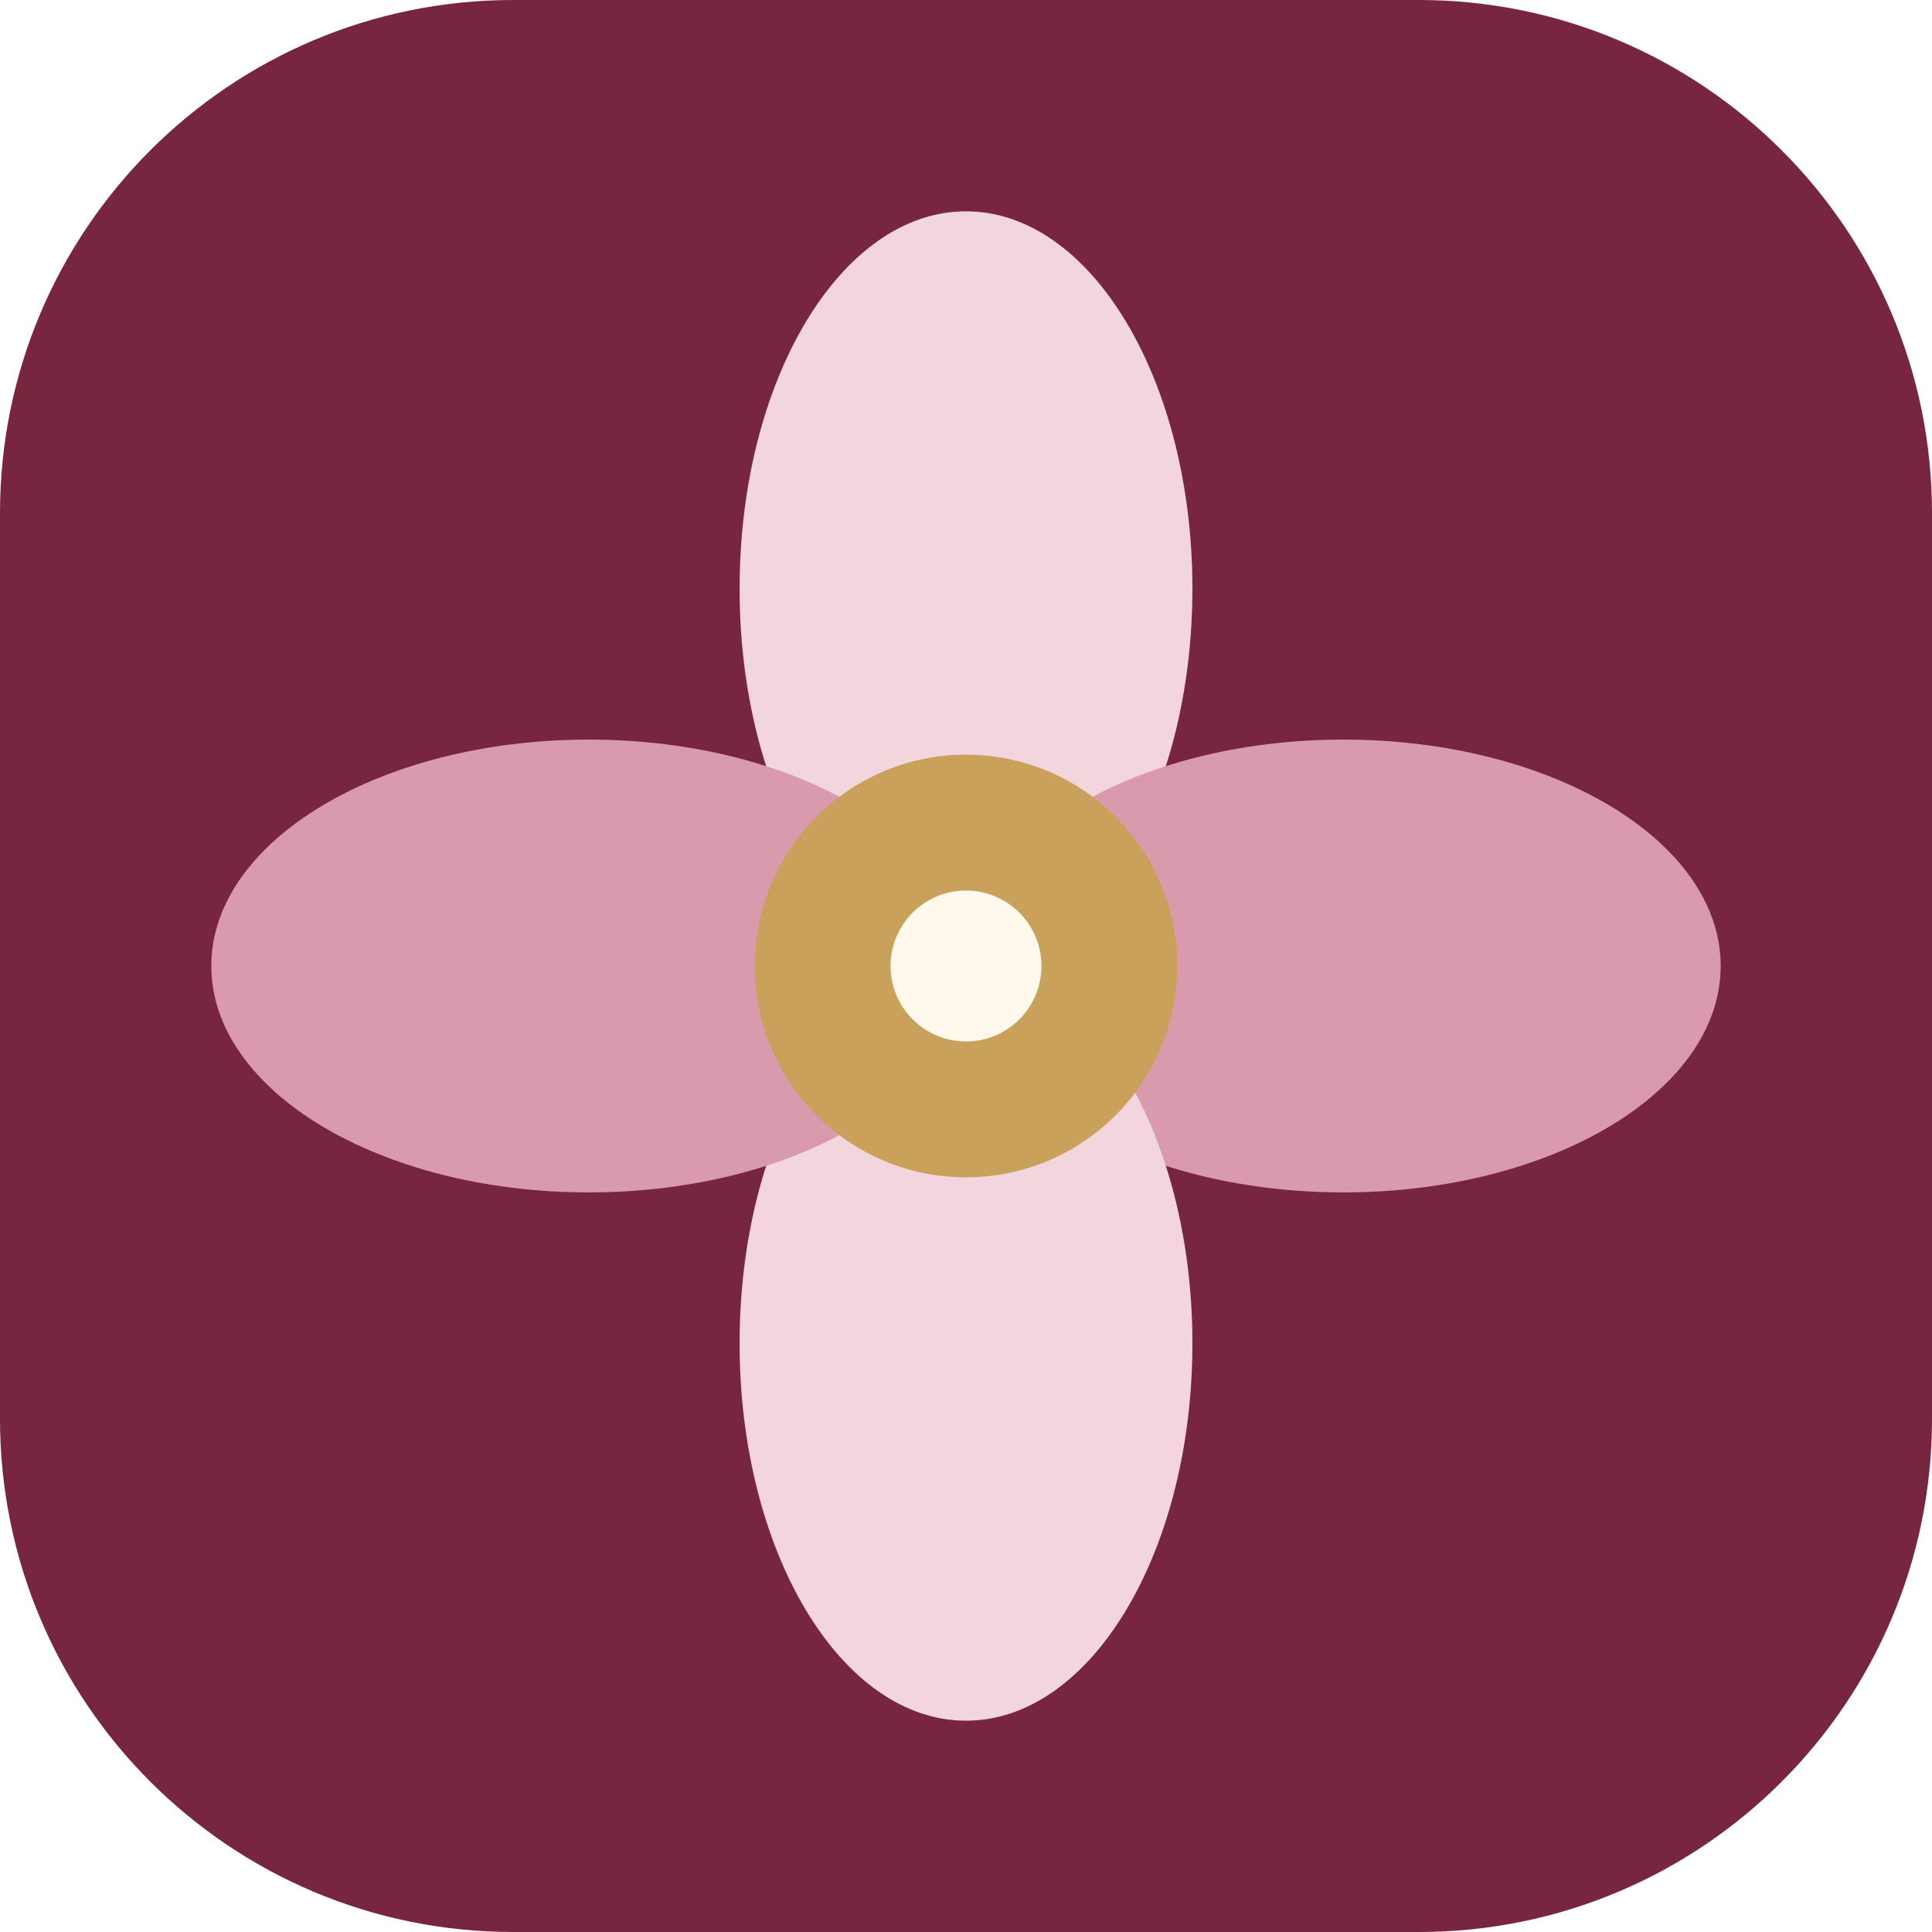
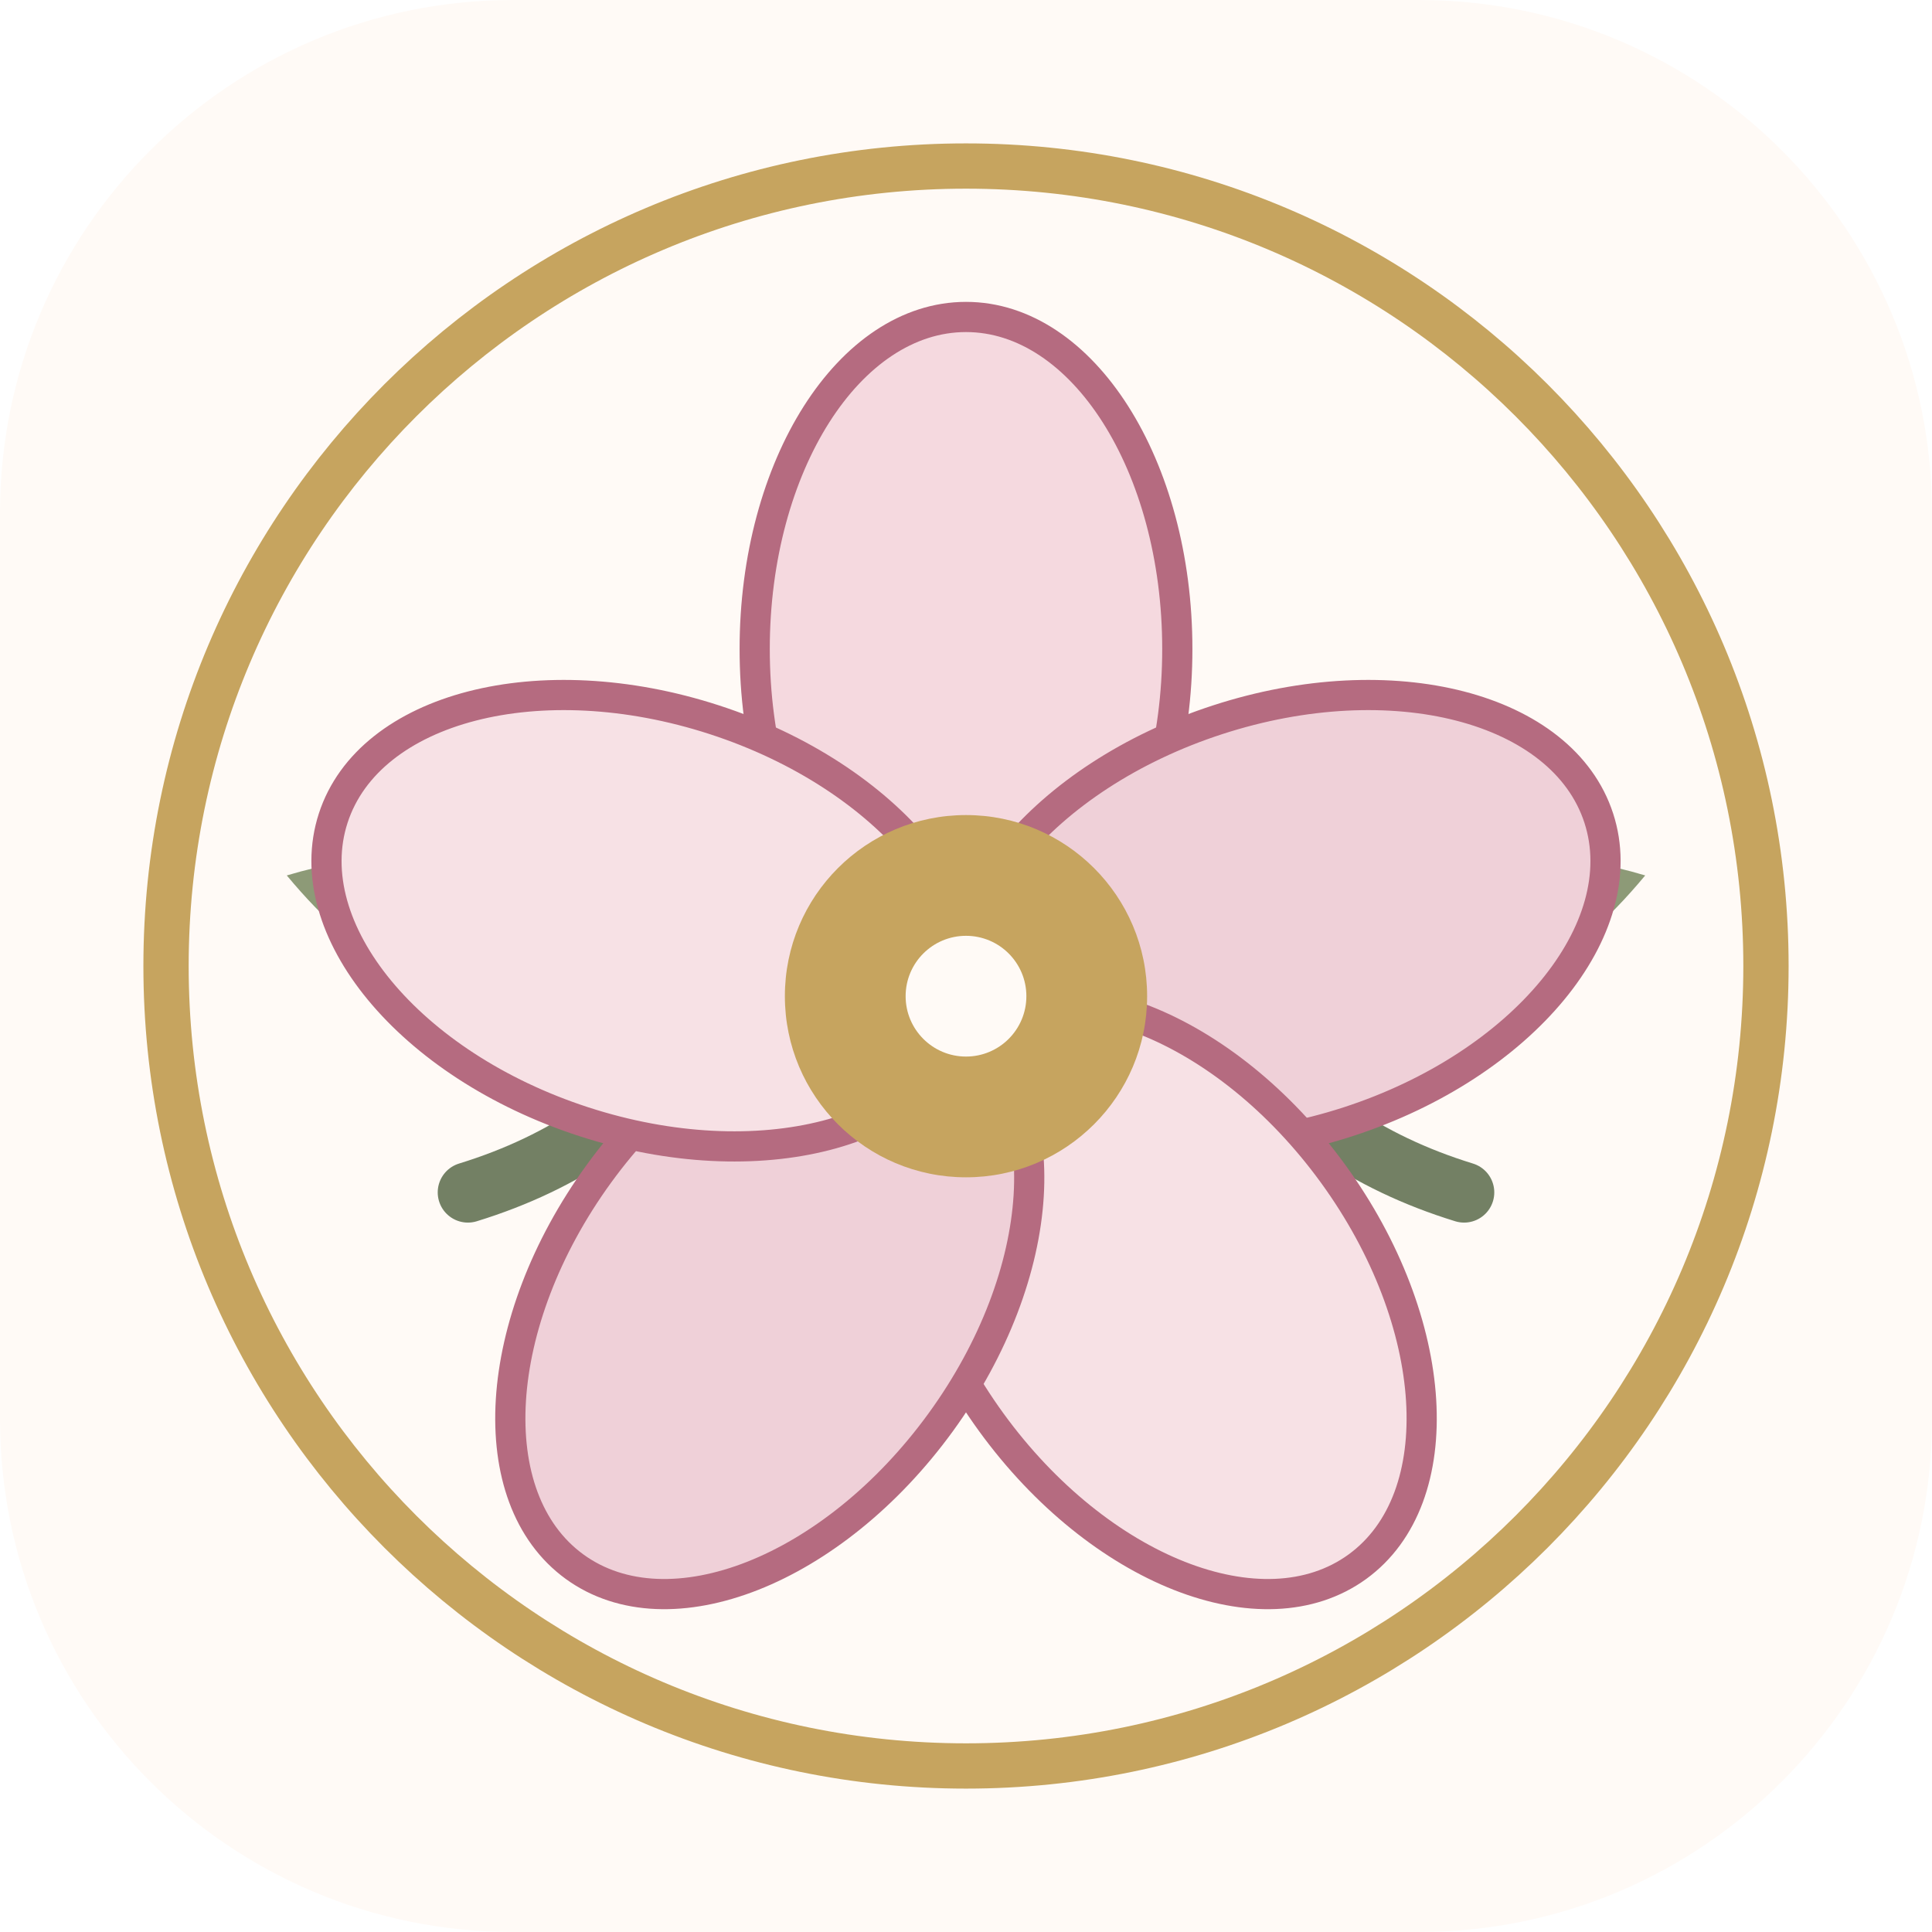
<svg xmlns="http://www.w3.org/2000/svg" viewBox="0 0 128 128" role="img" aria-label="Выбери Меня">
-   <rect width="128" height="128" rx="34" fill="#78253f" />
-   <ellipse cx="64" cy="39" rx="15" ry="25" fill="#f2d5dd" />
-   <ellipse cx="89" cy="64" rx="25" ry="15" fill="#d99aad" />
-   <ellipse cx="64" cy="89" rx="15" ry="25" fill="#f2d5dd" />
-   <ellipse cx="39" cy="64" rx="25" ry="15" fill="#d99aad" />
-   <circle cx="64" cy="64" r="14" fill="#c9a15b" />
-   <circle cx="64" cy="64" r="5" fill="#fff8ed" />
+   <rect width="128" height="128" rx="34" fill="#fffaf6" />
+   <circle cx="64" cy="64" r="53" fill="none" stroke="#c6a45f" stroke-width="3" />
+   <path d="M31 79c13-4 20-14 25-31" fill="none" stroke="#738064" stroke-width="4" stroke-linecap="round" />
+   <path d="M97 79c-13-4-20-14-25-31" fill="none" stroke="#738064" stroke-width="4" stroke-linecap="round" />
+   <path d="M39 66c-10 1-15-2-20-8 10-3 17 0 20 8Z" fill="#8d9a77" />
+   <path d="M89 66c10 1 15-2 20-8-10-3-17 0-20 8Z" fill="#8d9a77" />
+   <ellipse cx="64" cy="43" rx="14" ry="22" fill="#f5d9df" stroke="#b56b80" stroke-width="2" />
+   <ellipse cx="85" cy="61" rx="14" ry="22" transform="rotate(72 85 61)" fill="#efd0d8" stroke="#b56b80" stroke-width="2" />
+   <ellipse cx="77" cy="86" rx="14" ry="22" transform="rotate(144 77 86)" fill="#f7e1e5" stroke="#b56b80" stroke-width="2" />
+   <ellipse cx="51" cy="86" rx="14" ry="22" transform="rotate(-144 51 86)" fill="#efd0d8" stroke="#b56b80" stroke-width="2" />
+   <ellipse cx="43" cy="61" rx="14" ry="22" transform="rotate(-72 43 61)" fill="#f7e1e5" stroke="#b56b80" stroke-width="2" />
+   <circle cx="64" cy="66" r="12" fill="#c6a45f" />
+   <circle cx="64" cy="66" r="4" fill="#fffaf6" />
</svg>
